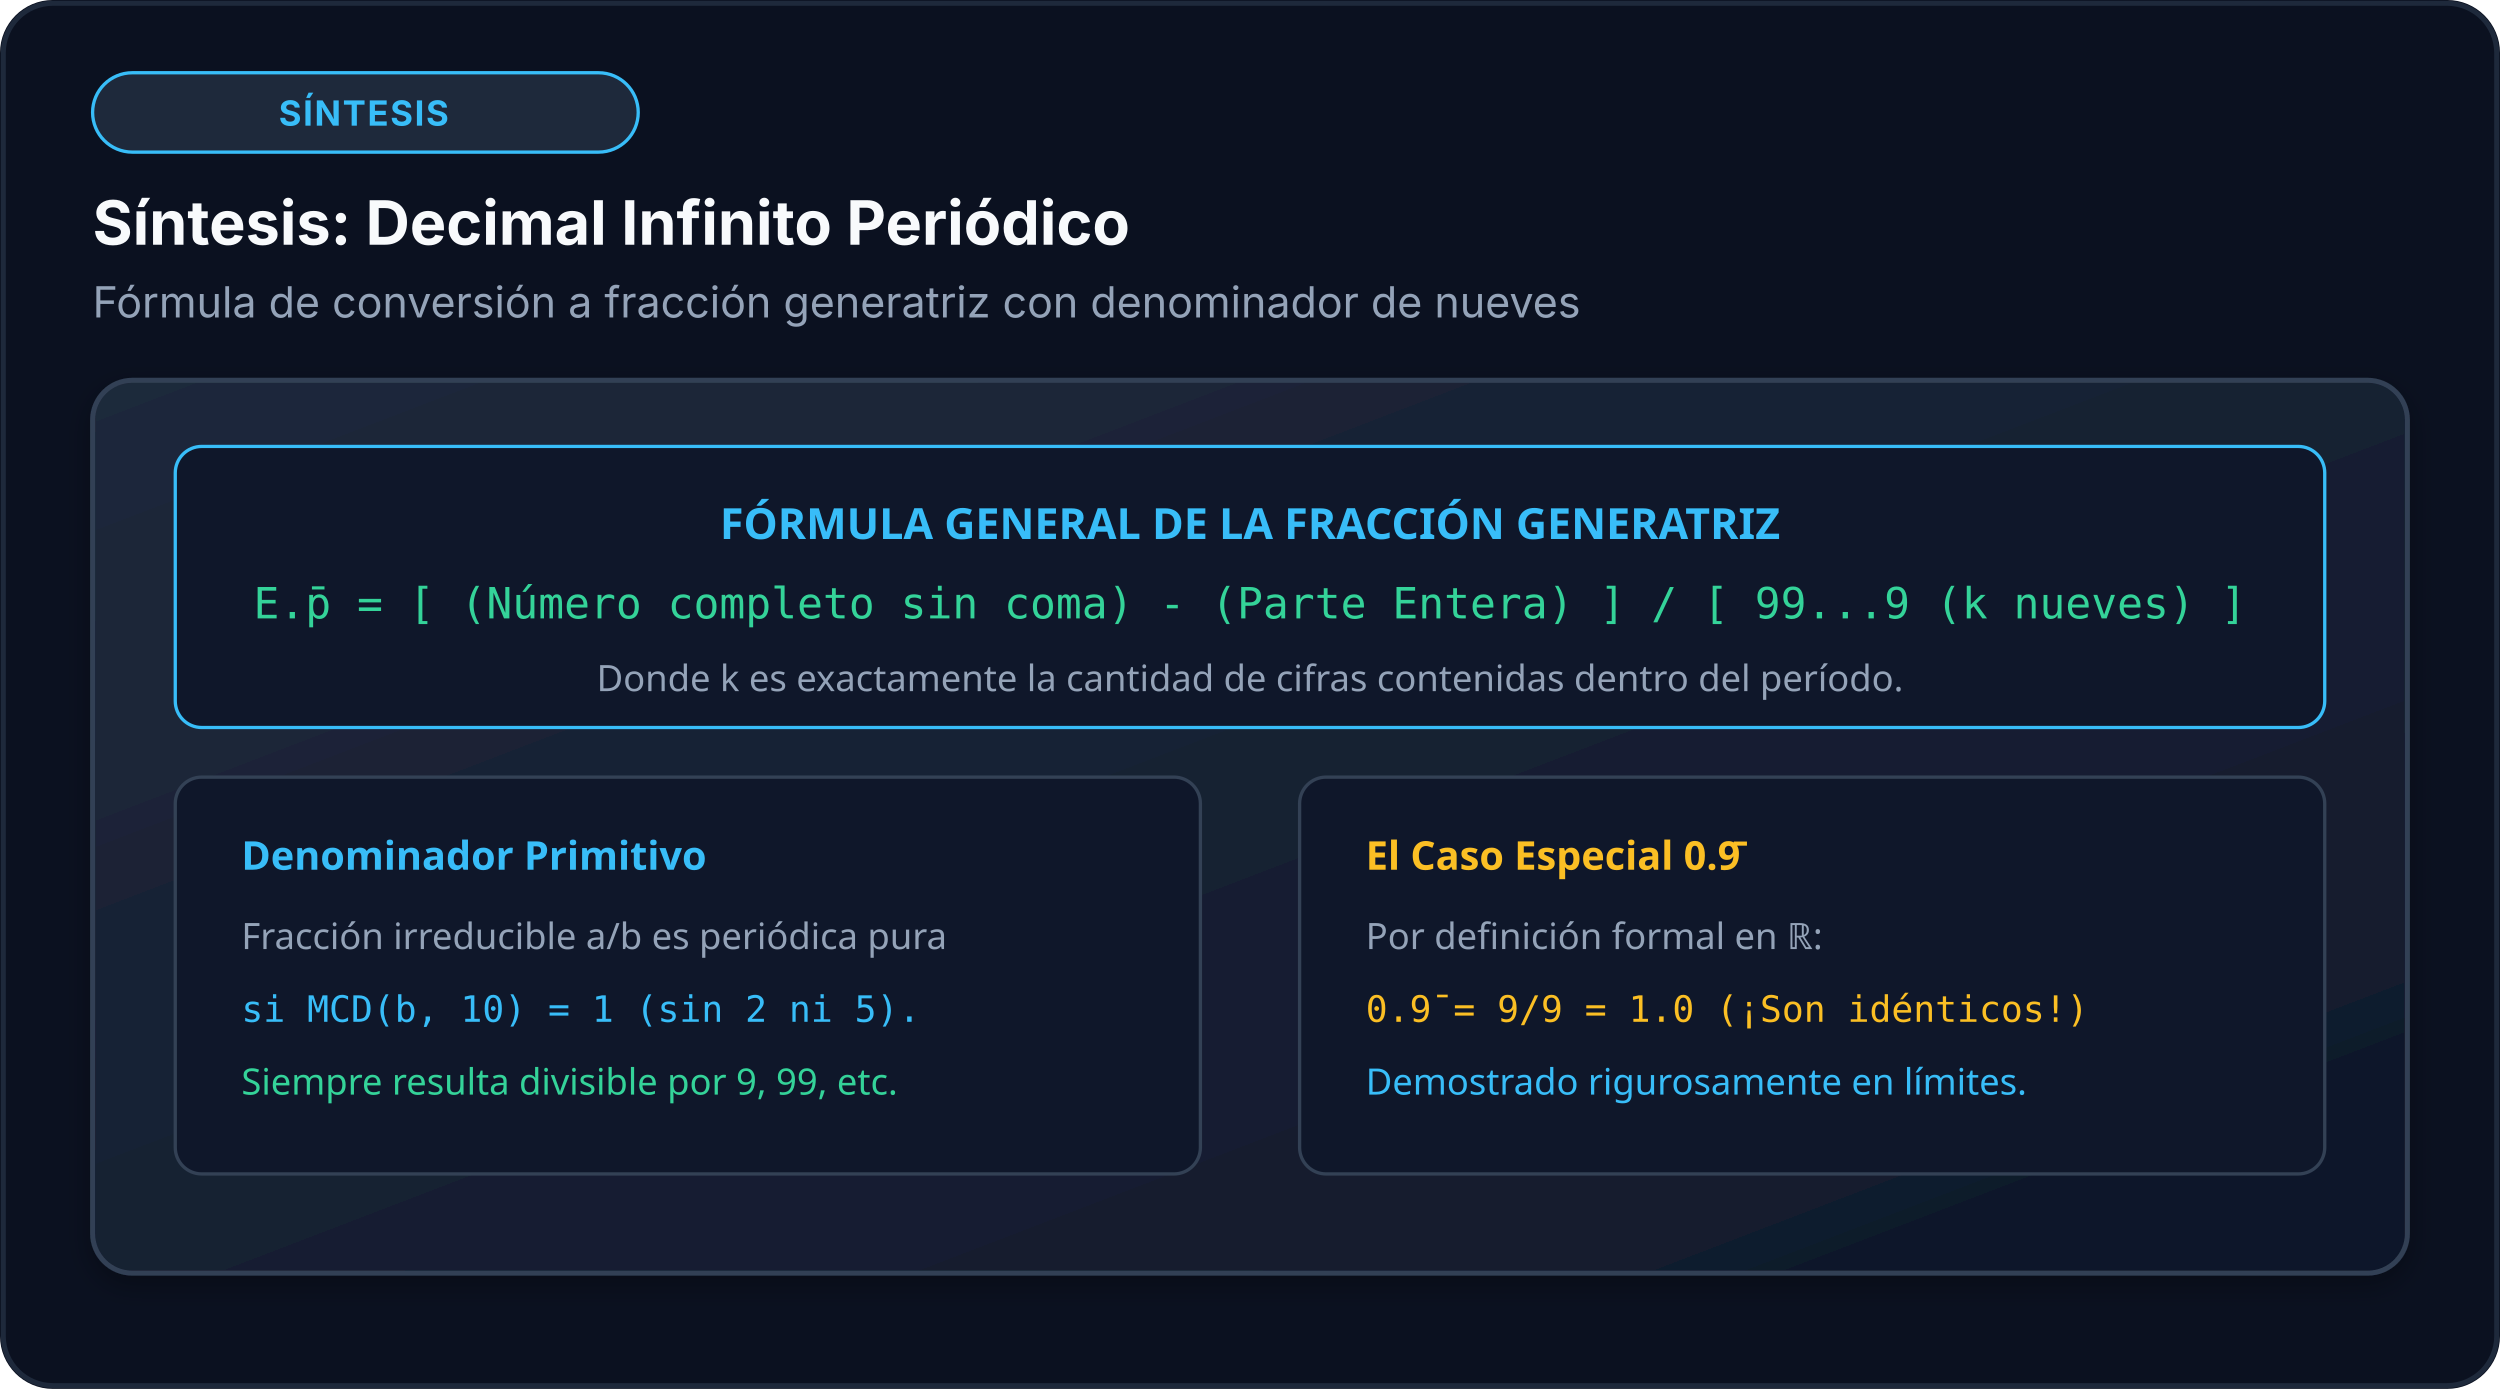
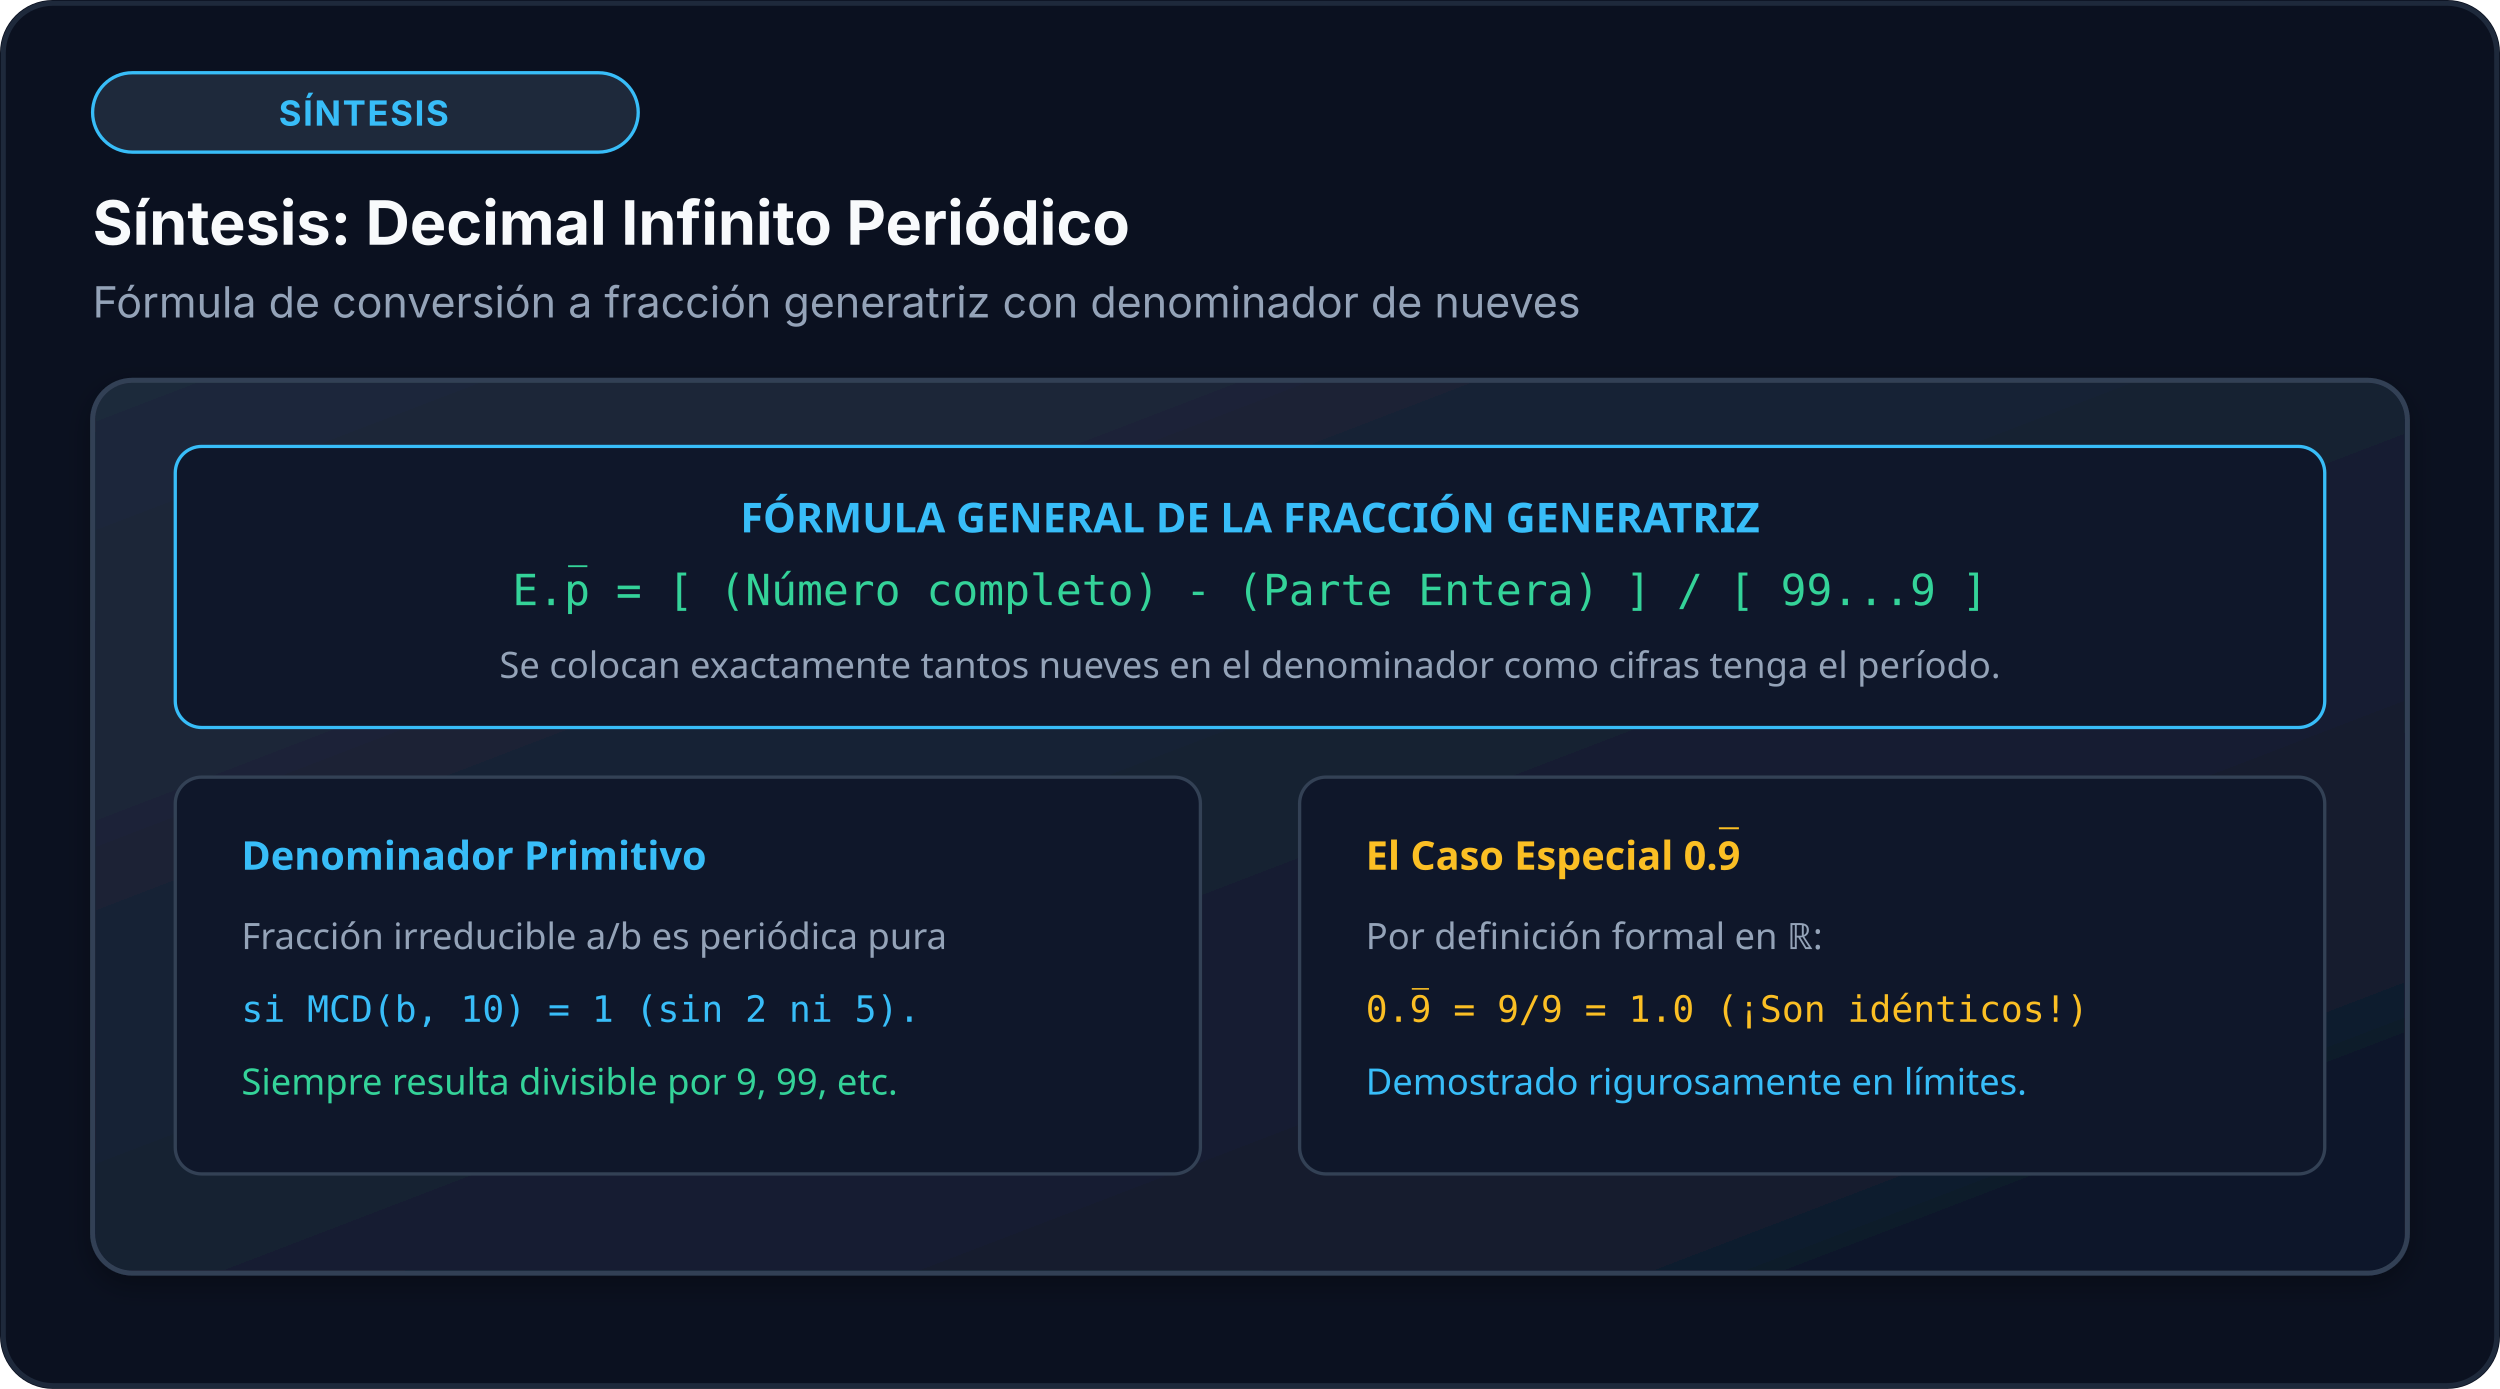
<svg xmlns="http://www.w3.org/2000/svg" viewBox="0 0 756 420" width="100%" height="100%">
  <defs>
    <linearGradient id="cardGrad" x1="0%" y1="0%" x2="100%" y2="100%">
      <stop offset="0%" stop-color="#1e293b" />
      <stop offset="100%" stop-color="#0f172a" />
    </linearGradient>
    <filter id="shadow" x="-4%" y="-4%" width="108%" height="112%">
      <feDropShadow dx="0" dy="3" stdDeviation="4" flood-color="#000000" flood-opacity="0.3" />
    </filter>
  </defs>
  <rect width="756" height="420" rx="16" fill="#0b1120" />
  <rect x="1" y="1" width="754" height="418" rx="15" fill="none" stroke="#1e293b" stroke-width="1.5" />
  <g transform="translate(28, 22)">
    <rect x="0" y="0" width="165" height="24" rx="12" fill="#1e293b" stroke="#38bdf8" stroke-width="1" />
    <text x="82" y="16" fill="#38bdf8" font-family="system-ui, -apple-system, sans-serif" font-size="10.5" font-weight="700" text-anchor="middle" letter-spacing="0.5">SÍNTESIS</text>
    <text x="0" y="52" fill="#f8fafc" font-family="system-ui, -apple-system, sans-serif" font-size="18.5" font-weight="700">Síntesis: Decimal Infinito Periódico</text>
    <text x="0" y="74" fill="#94a3b8" font-family="system-ui, -apple-system, sans-serif" font-size="13">Fórmula de conversión a fracción generatriz con denominador de nueves</text>
  </g>
  <g transform="translate(28, 115)">
    <rect width="700" height="270" rx="12" fill="url(#cardGrad)" stroke="#334155" stroke-width="1.5" filter="url(#shadow)" />
    <g transform="translate(25, 20)">
      <rect width="650" height="85" rx="8" fill="#0f172a" stroke="#38bdf8" />
-       <text x="325" y="28" fill="#38bdf8" font-family="system-ui, sans-serif" font-size="13" font-weight="700" text-anchor="middle">FÓRMULA GENERAL DE LA FRACCIÓN GENERATRIZ</text>
-       <text x="325" y="52" fill="#34d399" font-family="monospace" font-size="13" text-anchor="middle">E.p̄ = [ (Número completo sin coma) - (Parte Entera) ] / [ 99...9 (k nueves) ]</text>
-       <text x="325" y="74" fill="#94a3b8" font-family="system-ui, sans-serif" font-size="11" text-anchor="middle">Donde k es exactamente la cantidad de cifras contenidas dentro del período.</text>
+       <text x="325" y="26" fill="#38bdf8" font-family="system-ui, sans-serif" font-size="12.5" font-weight="700" text-anchor="middle">FÓRMULA GENERAL DE LA FRACCIÓN GENERATRIZ</text>
+       <text x="325" y="48" fill="#34d399" font-family="monospace" font-size="13" text-anchor="middle">E.<tspan style="text-decoration: overline">p</tspan> = [ (Número completo) - (Parte Entera) ] / [ 99...9 ]</text>
+       <text x="325" y="70" fill="#94a3b8" font-family="system-ui, sans-serif" font-size="11" text-anchor="middle">Se colocan exactamente tantos nueves en el denominador como cifras tenga el período.</text>
    </g>
    <g transform="translate(25, 120)">
      <rect width="310" height="120" rx="8" fill="#0f172a" stroke="#334155" />
      <text x="20" y="28" fill="#38bdf8" font-family="system-ui, sans-serif" font-size="12" font-weight="700">Denominador Primitivo</text>
      <text x="20" y="52" fill="#94a3b8" font-family="system-ui, sans-serif" font-size="11">Fracción irreducible a/b es periódica pura</text>
      <text x="20" y="74" fill="#38bdf8" font-family="monospace" font-size="11">si MCD(b, 10) = 1 (sin 2 ni 5).</text>
      <text x="20" y="96" fill="#34d399" font-family="system-ui, sans-serif" font-size="11">Siempre resulta divisible por 9, 99, etc.</text>
    </g>
    <g transform="translate(365, 120)">
      <rect width="310" height="120" rx="8" fill="#0f172a" stroke="#334155" />
-       <text x="20" y="28" fill="#fbbf24" font-family="system-ui, sans-serif" font-size="12" font-weight="700">El Caso Especial 0.9̄</text>
+       <text x="20" y="28" fill="#fbbf24" font-family="system-ui, sans-serif" font-size="12" font-weight="700">El Caso Especial 0.<tspan style="text-decoration: overline">9</tspan>
+       </text>
      <text x="20" y="52" fill="#94a3b8" font-family="system-ui, sans-serif" font-size="11">Por definición formal en ℝ:</text>
-       <text x="20" y="74" fill="#fbbf24" font-family="monospace" font-size="11">0.9̄ = 9/9 = 1.0  (¡Son idénticos!)</text>
+       <text x="20" y="74" fill="#fbbf24" font-family="monospace" font-size="11">0.<tspan style="text-decoration: overline">9</tspan> = 9/9 = 1.0  (¡Son idénticos!)</text>
      <text x="20" y="96" fill="#38bdf8" font-family="system-ui, sans-serif" font-size="11">Demostrado rigurosamente en límites.</text>
    </g>
  </g>
</svg>
